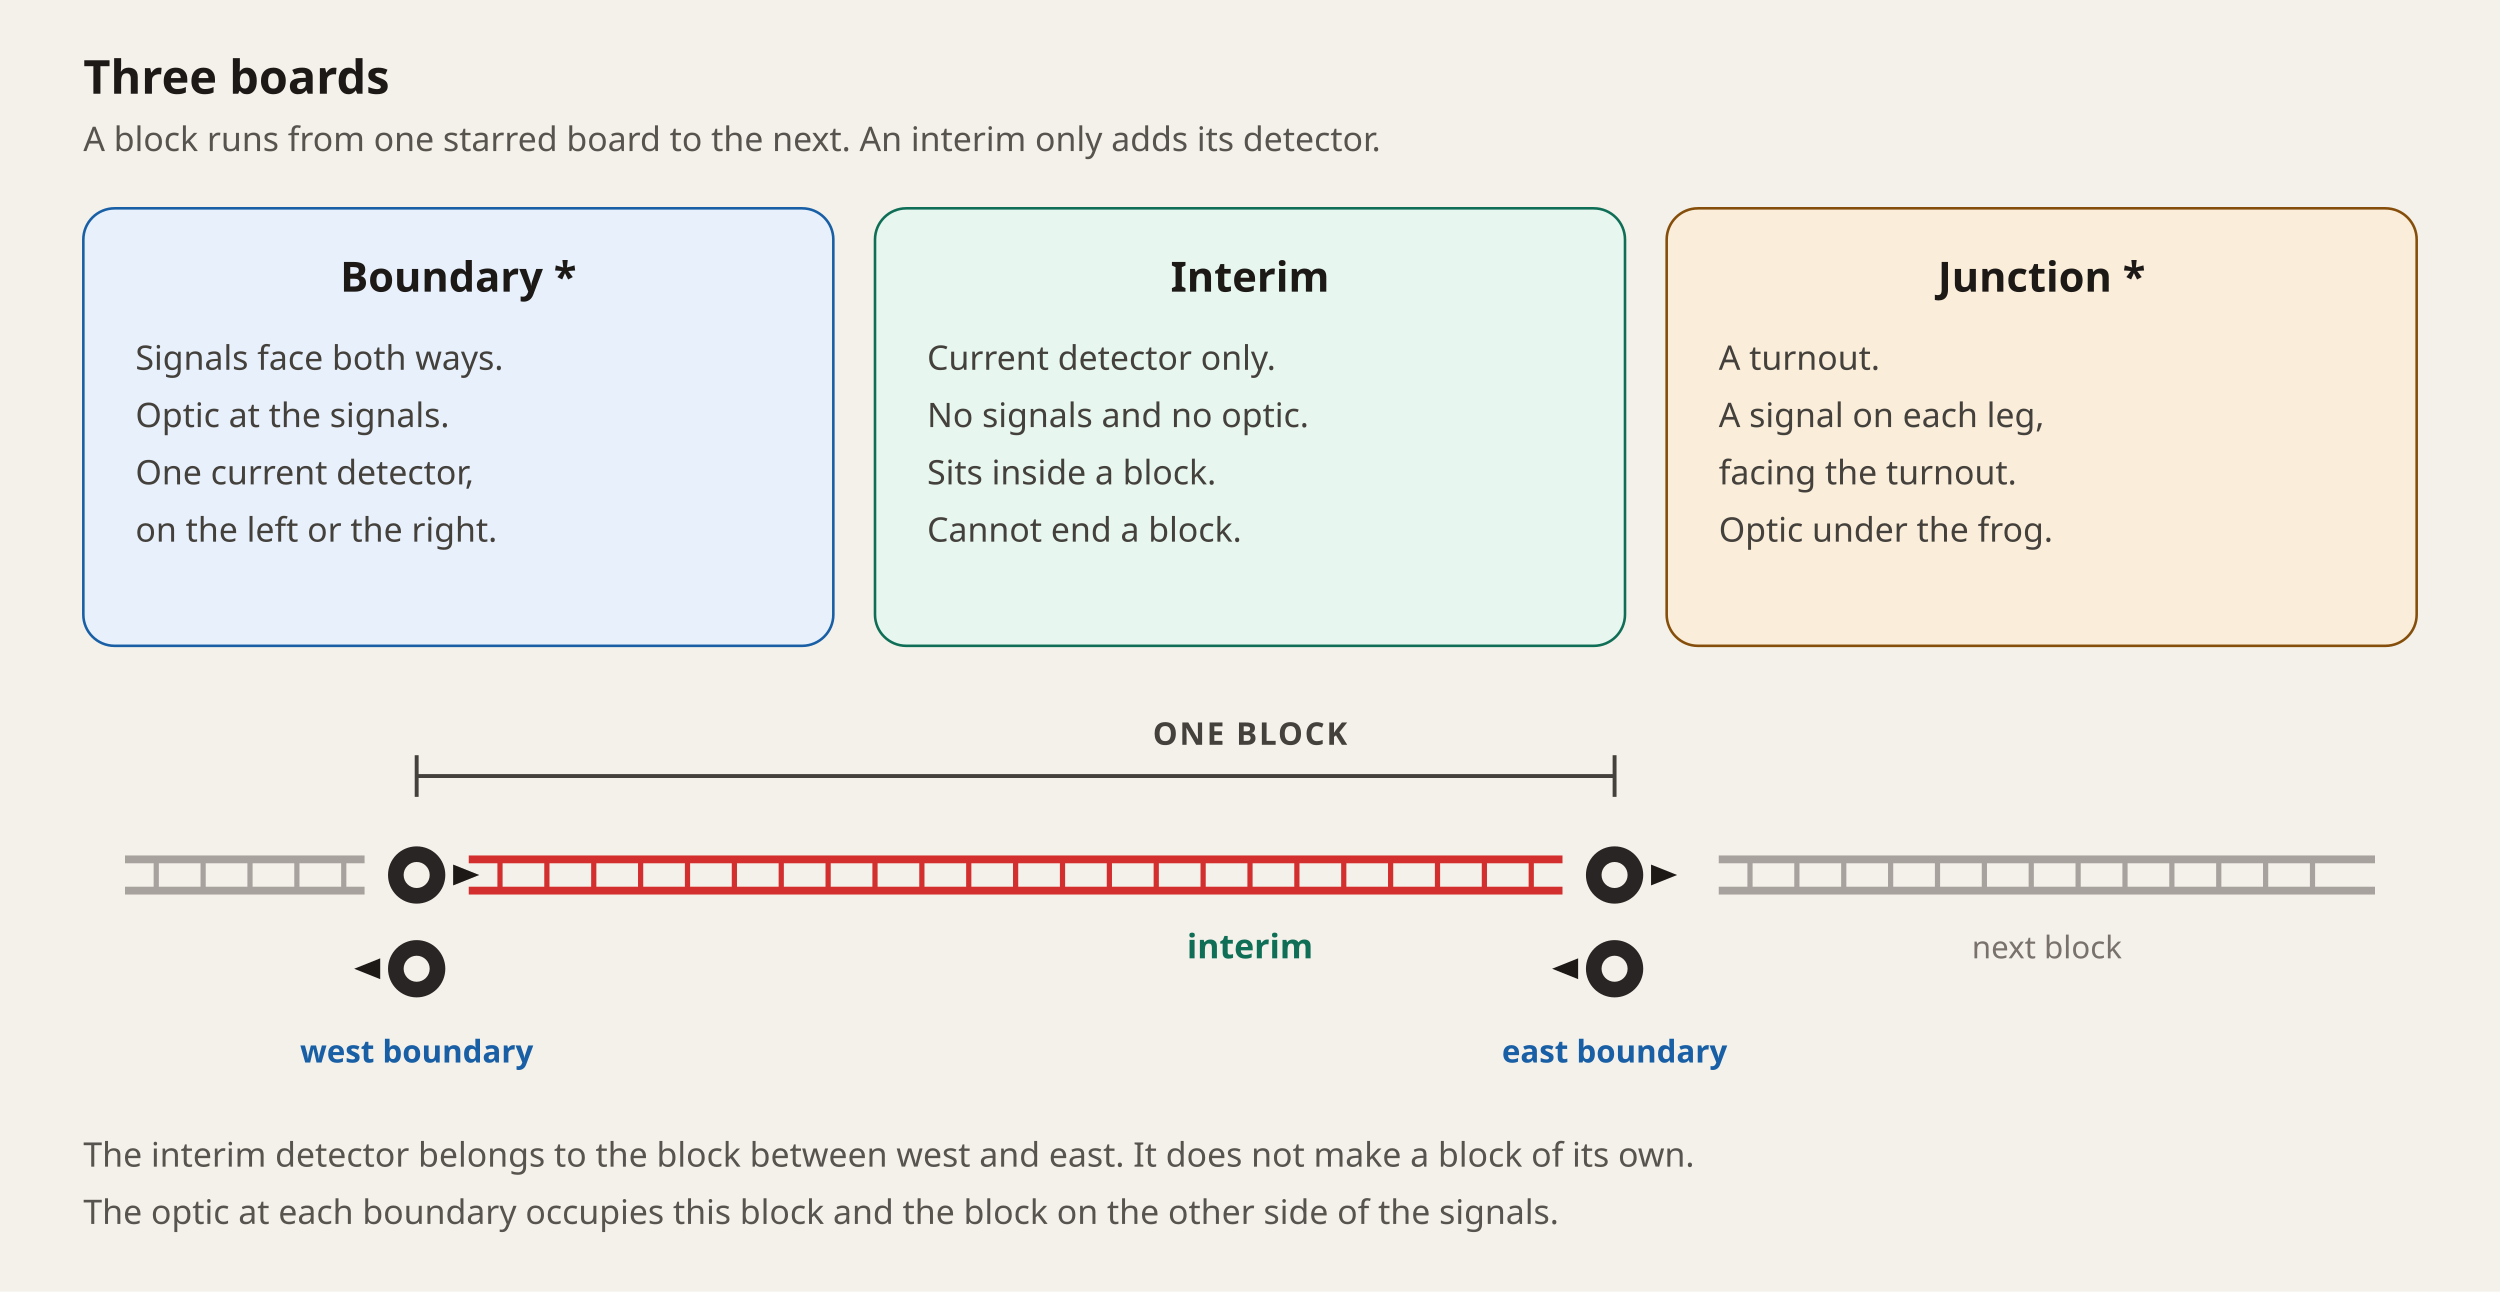
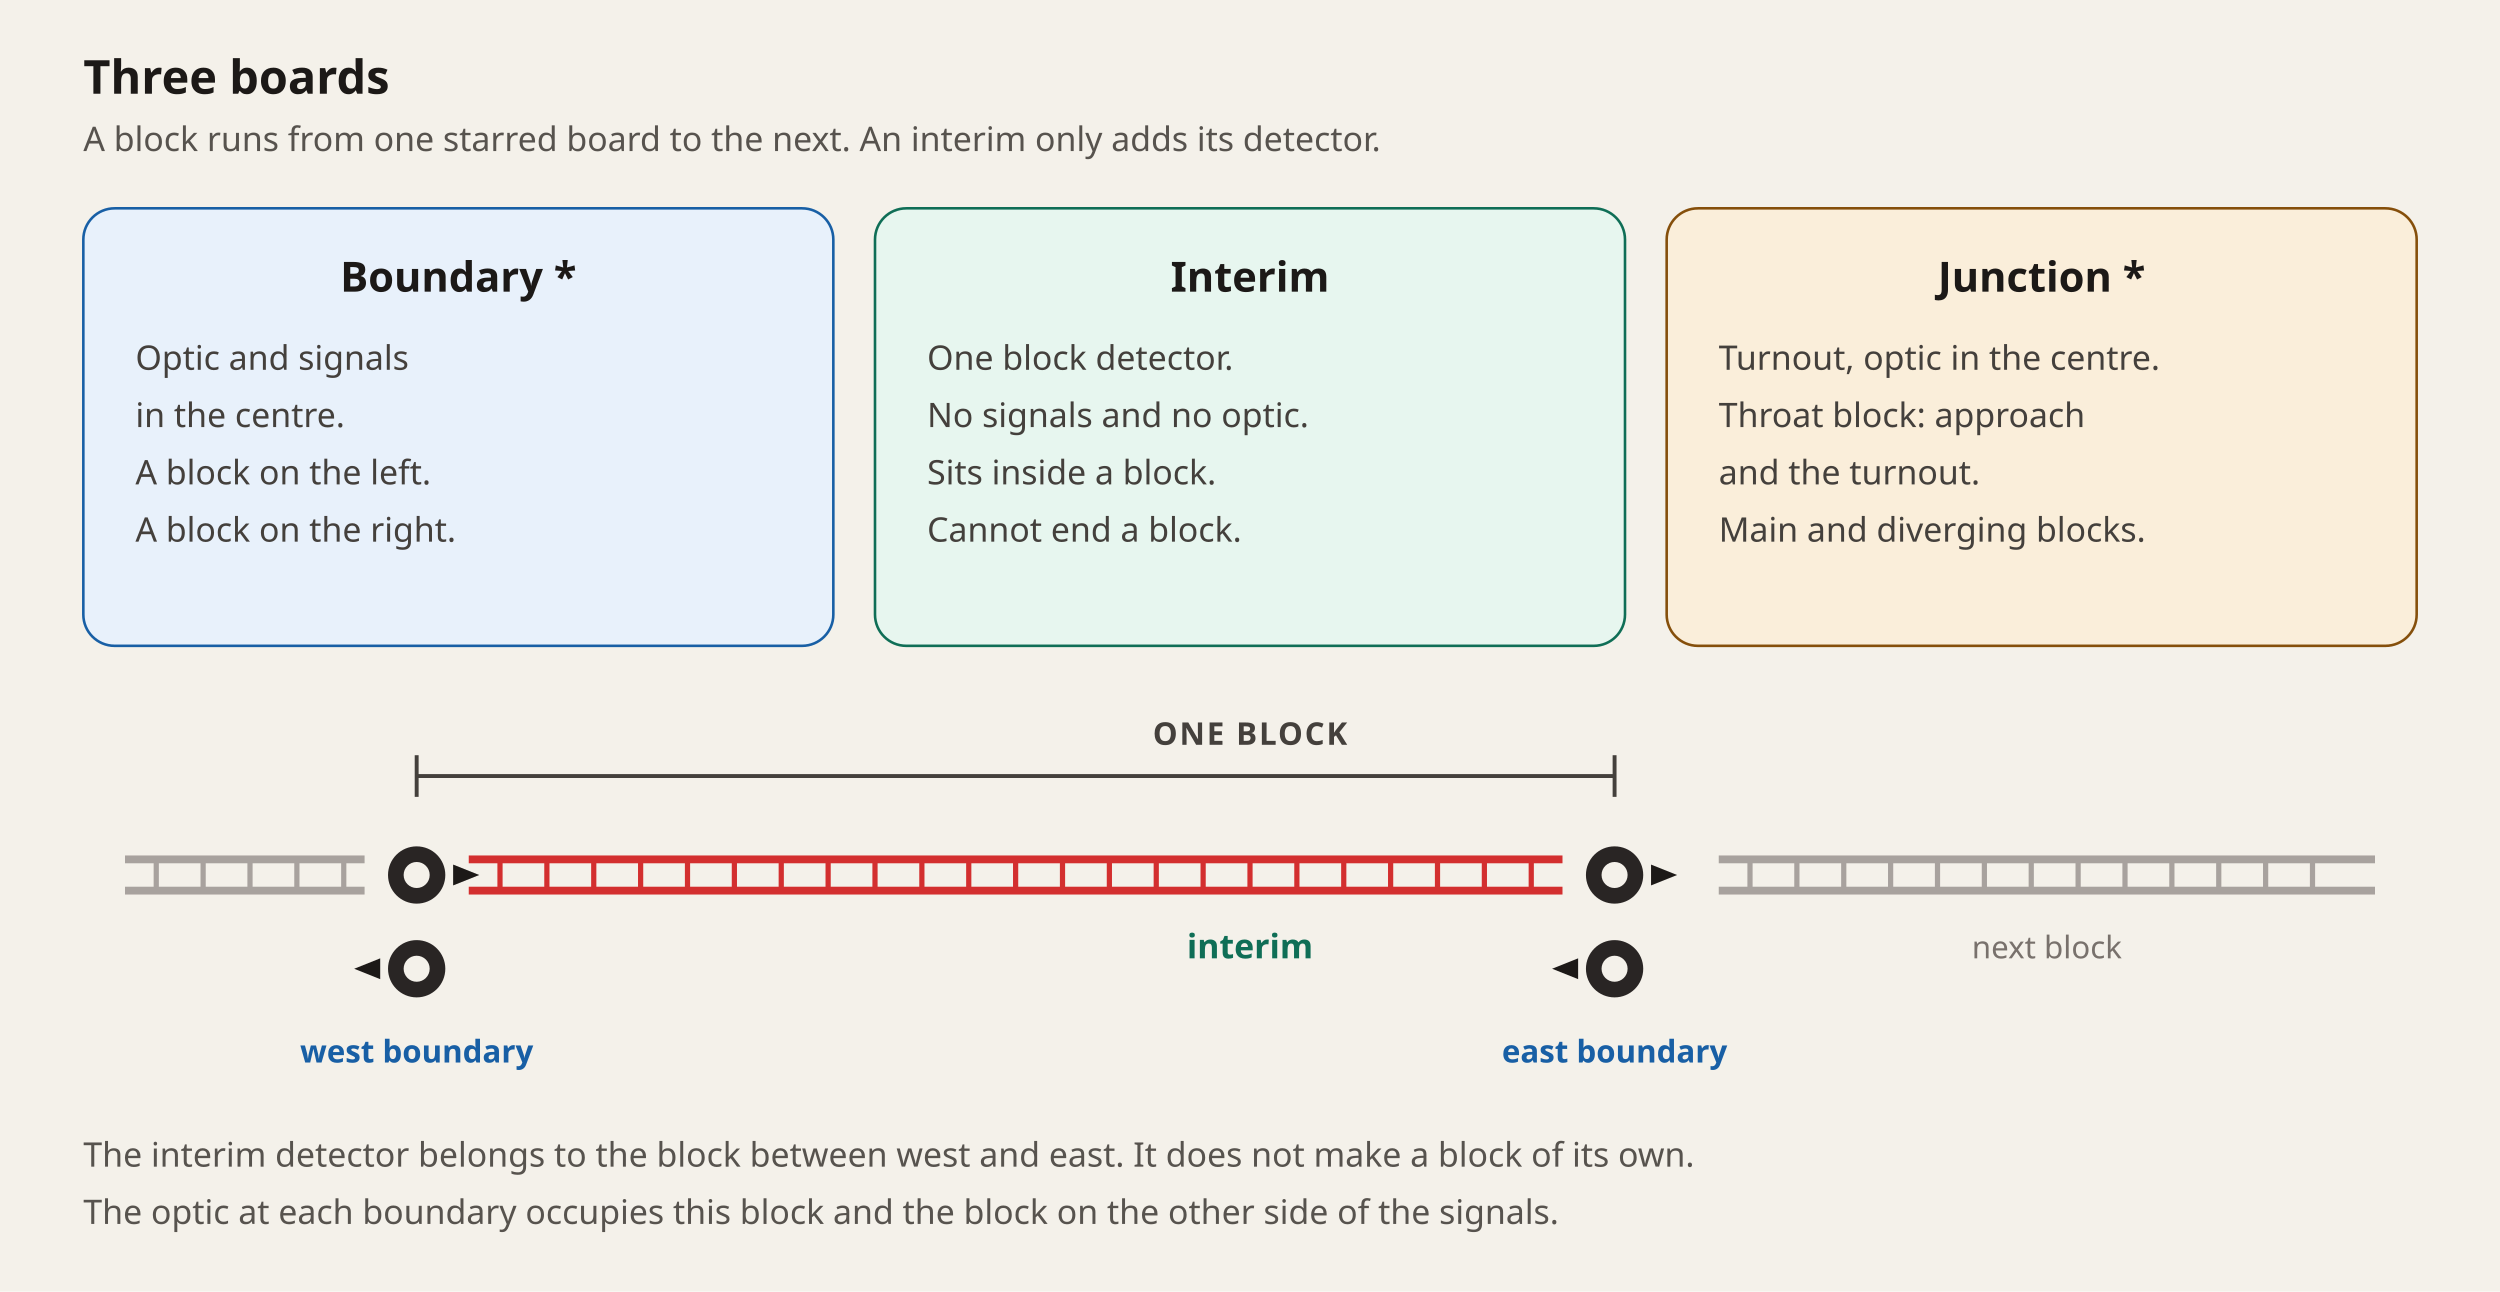
<svg xmlns="http://www.w3.org/2000/svg" width="960" height="496" viewBox="0 0 960 496" role="img" aria-labelledby="title desc">
  <rect width="960" height="496" fill="#f4f1ea" />
  <g font-family="ui-sans-serif, system-ui, sans-serif" fill="#1c1917">
    <text x="32" y="36" font-size="18" font-weight="600">Three boards</text>
    <text x="32" y="58" fill="#57534e" font-size="13">A block runs from one starred board to the next. An interim only adds its detector.</text>
    <rect x="32" y="80" width="288" height="168" rx="12" fill="#e8f1fb" stroke="#185fa5" />
    <text x="176" y="112" text-anchor="middle" font-size="16" font-weight="600">Boundary *</text>
-     <text x="52" y="142" fill="#44403c" font-size="13">Signals face both ways.</text>
-     <text x="52" y="164" fill="#44403c" font-size="13">Optic at the signals.</text>
-     <text x="52" y="186" fill="#44403c" font-size="13">One current detector,</text>
-     <text x="52" y="208" fill="#44403c" font-size="13">on the left or the right.</text>
+     <text x="52" y="142" fill="#44403c" font-size="13">Optic and signals</text>
+     <text x="52" y="164" fill="#44403c" font-size="13">in the centre.</text>
+     <text x="52" y="186" fill="#44403c" font-size="13">A block on the left.</text>
+     <text x="52" y="208" fill="#44403c" font-size="13">A block on the right.</text>
    <rect x="336" y="80" width="288" height="168" rx="12" fill="#e7f6ef" stroke="#0f6e56" />
    <text x="480" y="112" text-anchor="middle" font-size="16" font-weight="600">Interim</text>
-     <text x="356" y="142" fill="#44403c" font-size="13">Current detector only.</text>
+     <text x="356" y="142" fill="#44403c" font-size="13">One block detector.</text>
    <text x="356" y="164" fill="#44403c" font-size="13">No signals and no optic.</text>
    <text x="356" y="186" fill="#44403c" font-size="13">Sits inside a block.</text>
    <text x="356" y="208" fill="#44403c" font-size="13">Cannot end a block.</text>
    <rect x="640" y="80" width="288" height="168" rx="12" fill="#faeeda" stroke="#854f0b" />
    <text x="784" y="112" text-anchor="middle" font-size="16" font-weight="600">Junction *</text>
-     <text x="660" y="142" fill="#44403c" font-size="13">A turnout.</text>
-     <text x="660" y="164" fill="#44403c" font-size="13">A signal on each leg,</text>
-     <text x="660" y="186" fill="#44403c" font-size="13">facing the turnout.</text>
-     <text x="660" y="208" fill="#44403c" font-size="13">Optic under the frog.</text>
+     <text x="660" y="142" fill="#44403c" font-size="13">Turnout, optic in the centre.</text>
+     <text x="660" y="164" fill="#44403c" font-size="13">Throat block: approach</text>
+     <text x="660" y="186" fill="#44403c" font-size="13">and the turnout.</text>
+     <text x="660" y="208" fill="#44403c" font-size="13">Main and diverging blocks.</text>
    <text x="480" y="286" text-anchor="middle" fill="#44403c" font-size="12" font-weight="600" letter-spacing="0.06em">ONE BLOCK</text>
    <line x1="160" y1="298" x2="620" y2="298" stroke="#44403c" stroke-width="1.5" />
    <line x1="160" y1="290" x2="160" y2="306" stroke="#44403c" stroke-width="1.5" />
    <line x1="620" y1="290" x2="620" y2="306" stroke="#44403c" stroke-width="1.5" />
    <g stroke="#a8a29e" stroke-width="3" stroke-linecap="butt">
      <line x1="48" y1="330" x2="140" y2="330" />
      <line x1="48" y1="342" x2="140" y2="342" />
    </g>
    <g stroke="#a8a29e" stroke-width="2">
      <line x1="60" y1="330" x2="60" y2="342" />
      <line x1="78" y1="330" x2="78" y2="342" />
      <line x1="96" y1="330" x2="96" y2="342" />
      <line x1="114" y1="330" x2="114" y2="342" />
      <line x1="132" y1="330" x2="132" y2="342" />
    </g>
    <g stroke="#d32f2f" stroke-width="3" stroke-linecap="butt">
      <line x1="180" y1="330" x2="600" y2="330" />
      <line x1="180" y1="342" x2="600" y2="342" />
    </g>
    <g stroke="#d32f2f" stroke-width="2">
      <line x1="192" y1="330" x2="192" y2="342" />
      <line x1="210" y1="330" x2="210" y2="342" />
      <line x1="228" y1="330" x2="228" y2="342" />
      <line x1="246" y1="330" x2="246" y2="342" />
      <line x1="264" y1="330" x2="264" y2="342" />
      <line x1="282" y1="330" x2="282" y2="342" />
      <line x1="300" y1="330" x2="300" y2="342" />
      <line x1="318" y1="330" x2="318" y2="342" />
      <line x1="336" y1="330" x2="336" y2="342" />
      <line x1="354" y1="330" x2="354" y2="342" />
      <line x1="372" y1="330" x2="372" y2="342" />
      <line x1="390" y1="330" x2="390" y2="342" />
      <line x1="408" y1="330" x2="408" y2="342" />
      <line x1="426" y1="330" x2="426" y2="342" />
      <line x1="444" y1="330" x2="444" y2="342" />
      <line x1="462" y1="330" x2="462" y2="342" />
      <line x1="480" y1="330" x2="480" y2="342" />
      <line x1="498" y1="330" x2="498" y2="342" />
      <line x1="516" y1="330" x2="516" y2="342" />
      <line x1="534" y1="330" x2="534" y2="342" />
      <line x1="552" y1="330" x2="552" y2="342" />
      <line x1="570" y1="330" x2="570" y2="342" />
      <line x1="588" y1="330" x2="588" y2="342" />
    </g>
    <g stroke="#a8a29e" stroke-width="3" stroke-linecap="butt">
      <line x1="660" y1="330" x2="912" y2="330" />
      <line x1="660" y1="342" x2="912" y2="342" />
    </g>
    <g stroke="#a8a29e" stroke-width="2">
      <line x1="672" y1="330" x2="672" y2="342" />
      <line x1="690" y1="330" x2="690" y2="342" />
      <line x1="708" y1="330" x2="708" y2="342" />
      <line x1="726" y1="330" x2="726" y2="342" />
      <line x1="744" y1="330" x2="744" y2="342" />
      <line x1="762" y1="330" x2="762" y2="342" />
      <line x1="780" y1="330" x2="780" y2="342" />
      <line x1="798" y1="330" x2="798" y2="342" />
      <line x1="816" y1="330" x2="816" y2="342" />
      <line x1="834" y1="330" x2="834" y2="342" />
      <line x1="852" y1="330" x2="852" y2="342" />
      <line x1="870" y1="330" x2="870" y2="342" />
      <line x1="888" y1="330" x2="888" y2="342" />
    </g>
    <g transform="translate(160 336) scale(1 1)">
      <circle cx="0" cy="0" r="11" fill="#292524" />
      <circle cx="0" cy="0" r="5" fill="#f4f1ea" />
      <polygon points="14,-4 24,0 14,4" fill="#1c1917" />
    </g>
    <g transform="translate(160 372) scale(-1 1)">
      <circle cx="0" cy="0" r="11" fill="#292524" />
      <circle cx="0" cy="0" r="5" fill="#f4f1ea" />
      <polygon points="14,-4 24,0 14,4" fill="#1c1917" />
    </g>
    <g transform="translate(620 336) scale(1 1)">
      <circle cx="0" cy="0" r="11" fill="#292524" />
      <circle cx="0" cy="0" r="5" fill="#f4f1ea" />
      <polygon points="14,-4 24,0 14,4" fill="#1c1917" />
    </g>
    <g transform="translate(620 372) scale(-1 1)">
      <circle cx="0" cy="0" r="11" fill="#292524" />
      <circle cx="0" cy="0" r="5" fill="#f4f1ea" />
      <polygon points="14,-4 24,0 14,4" fill="#1c1917" />
    </g>
    <text x="160" y="408" text-anchor="middle" fill="#185fa5" font-size="12" font-weight="600">west boundary</text>
    <text x="480" y="368" text-anchor="middle" fill="#0f6e56" font-size="13" font-weight="600">interim</text>
    <text x="620" y="408" text-anchor="middle" fill="#185fa5" font-size="12" font-weight="600">east boundary</text>
    <text x="786" y="368" text-anchor="middle" fill="#78716c" font-size="12">next block</text>
    <text x="32" y="448" fill="#57534e" font-size="13">The interim detector belongs to the block between west and east. It does not make a block of its own.</text>
    <text x="32" y="470" fill="#57534e" font-size="13">The optic at each boundary occupies this block and the block on the other side of the signals.</text>
  </g>
</svg>
